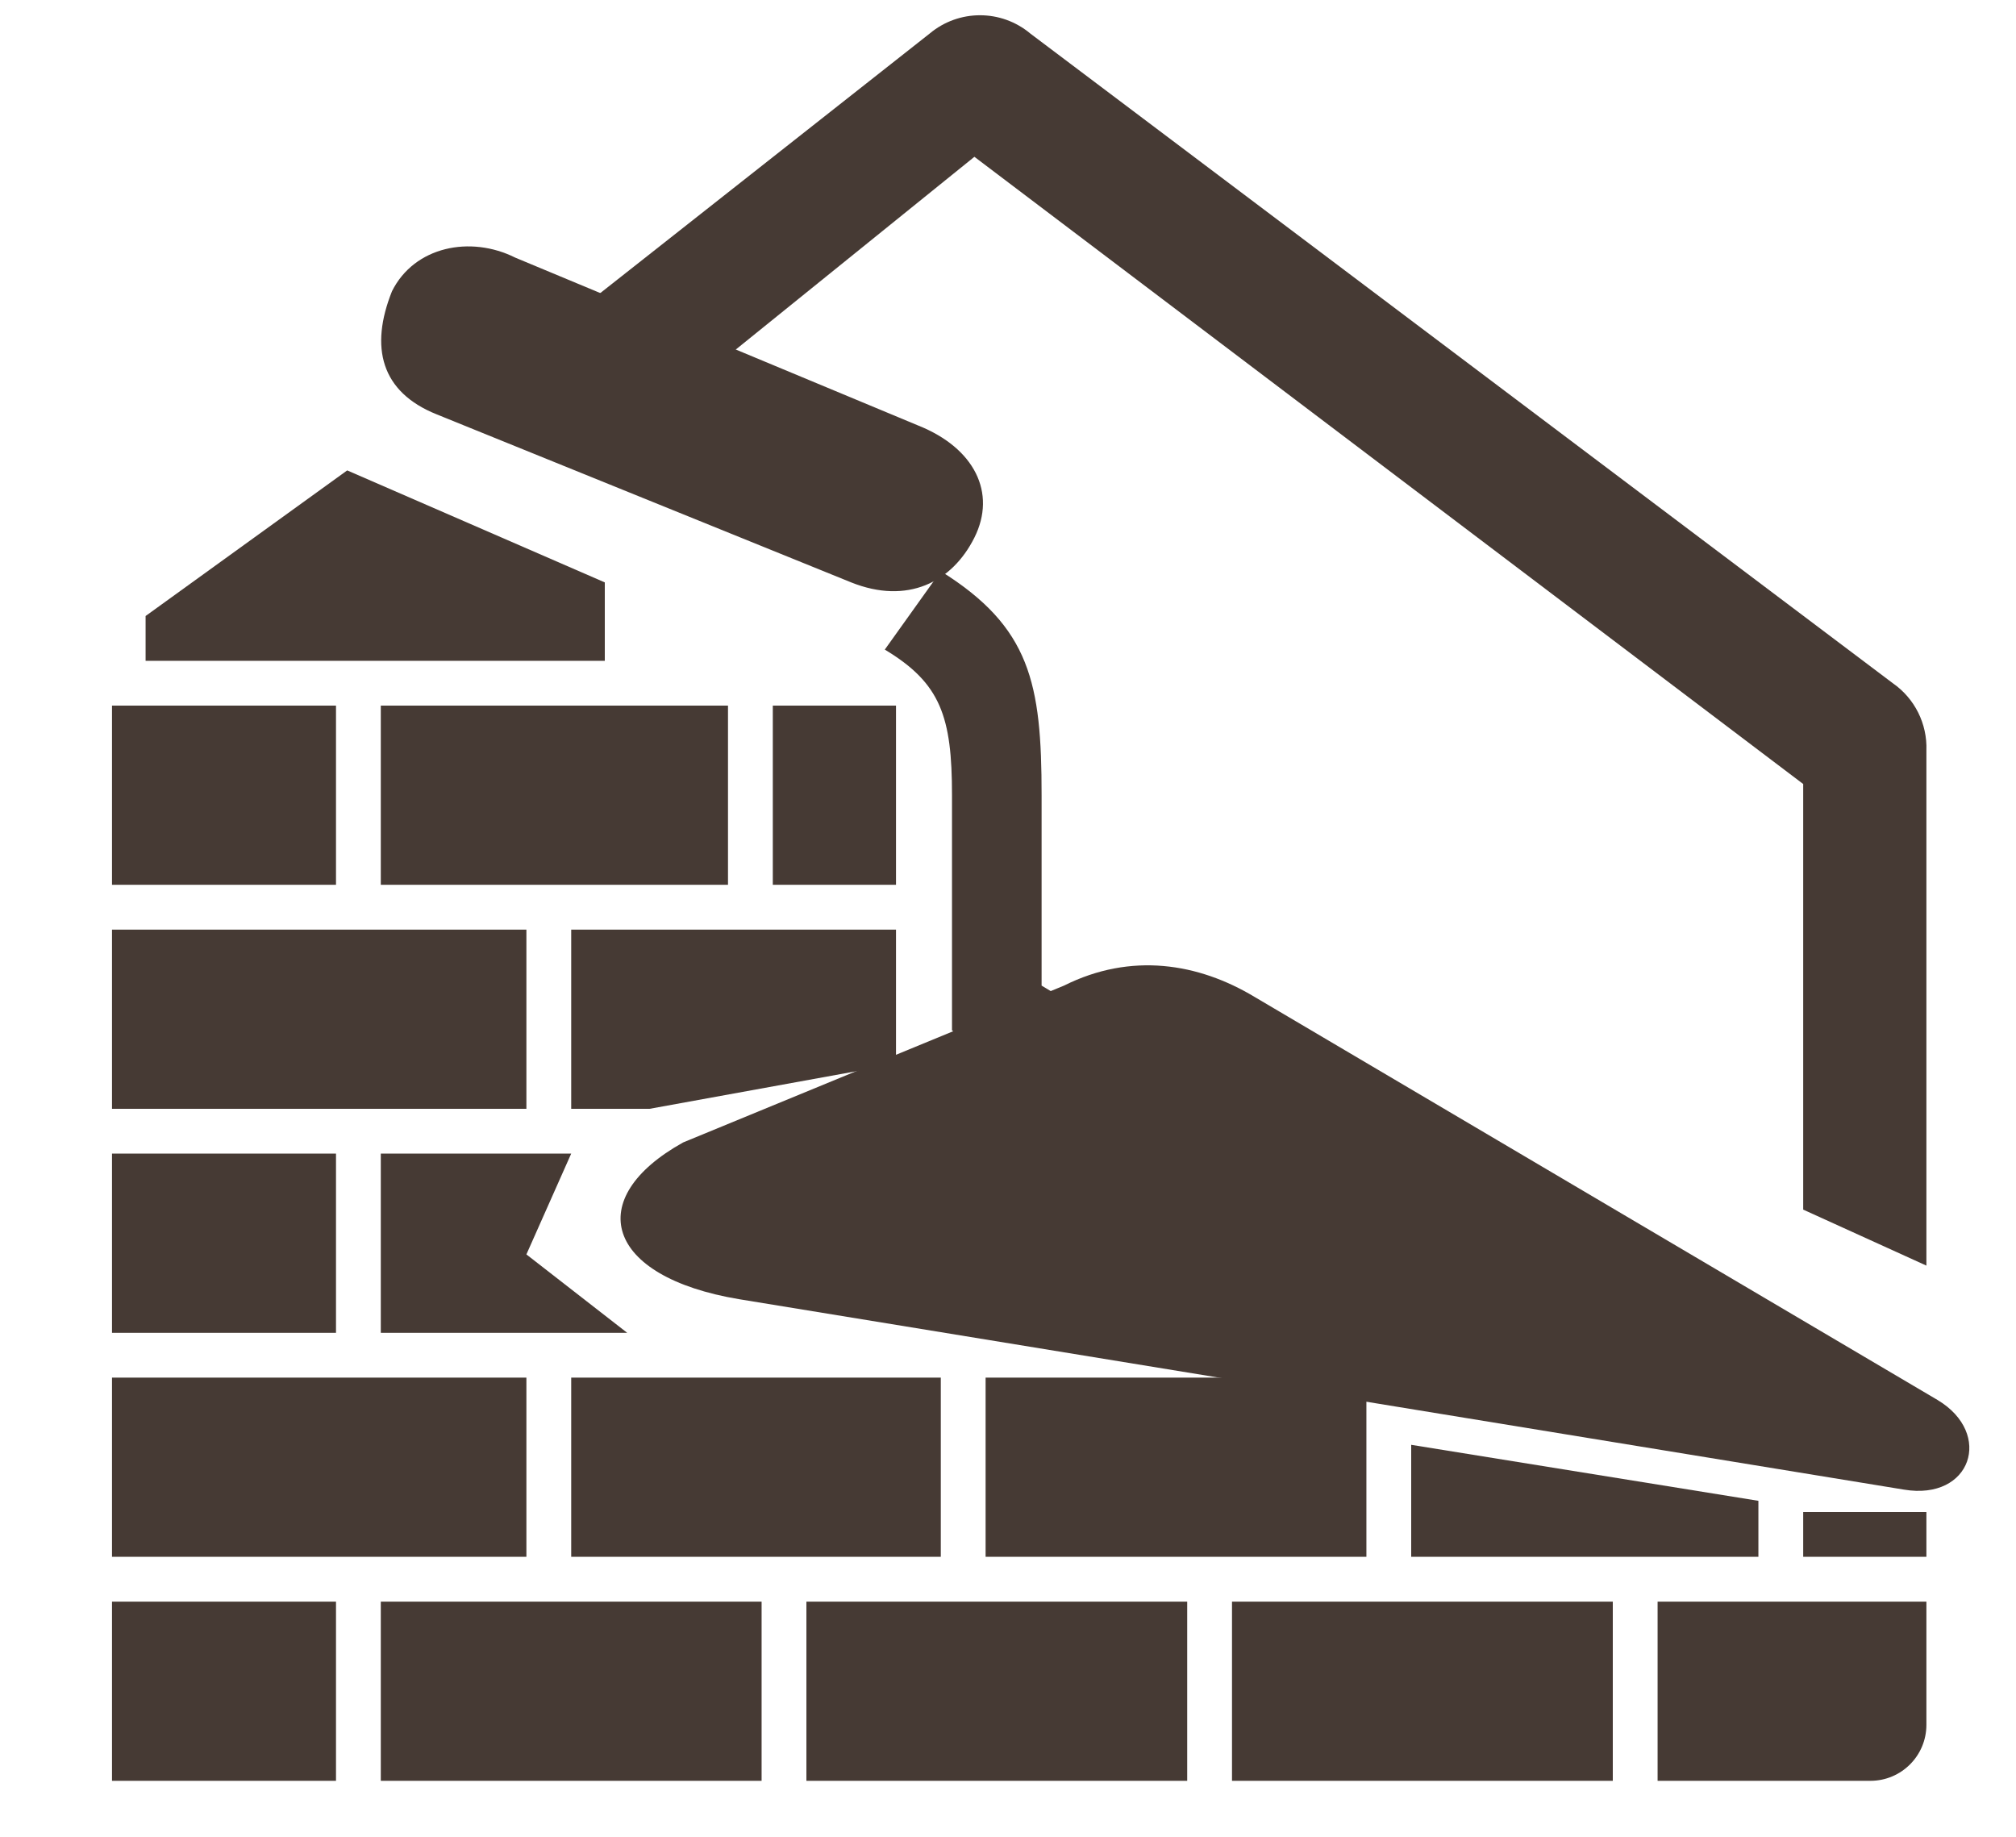
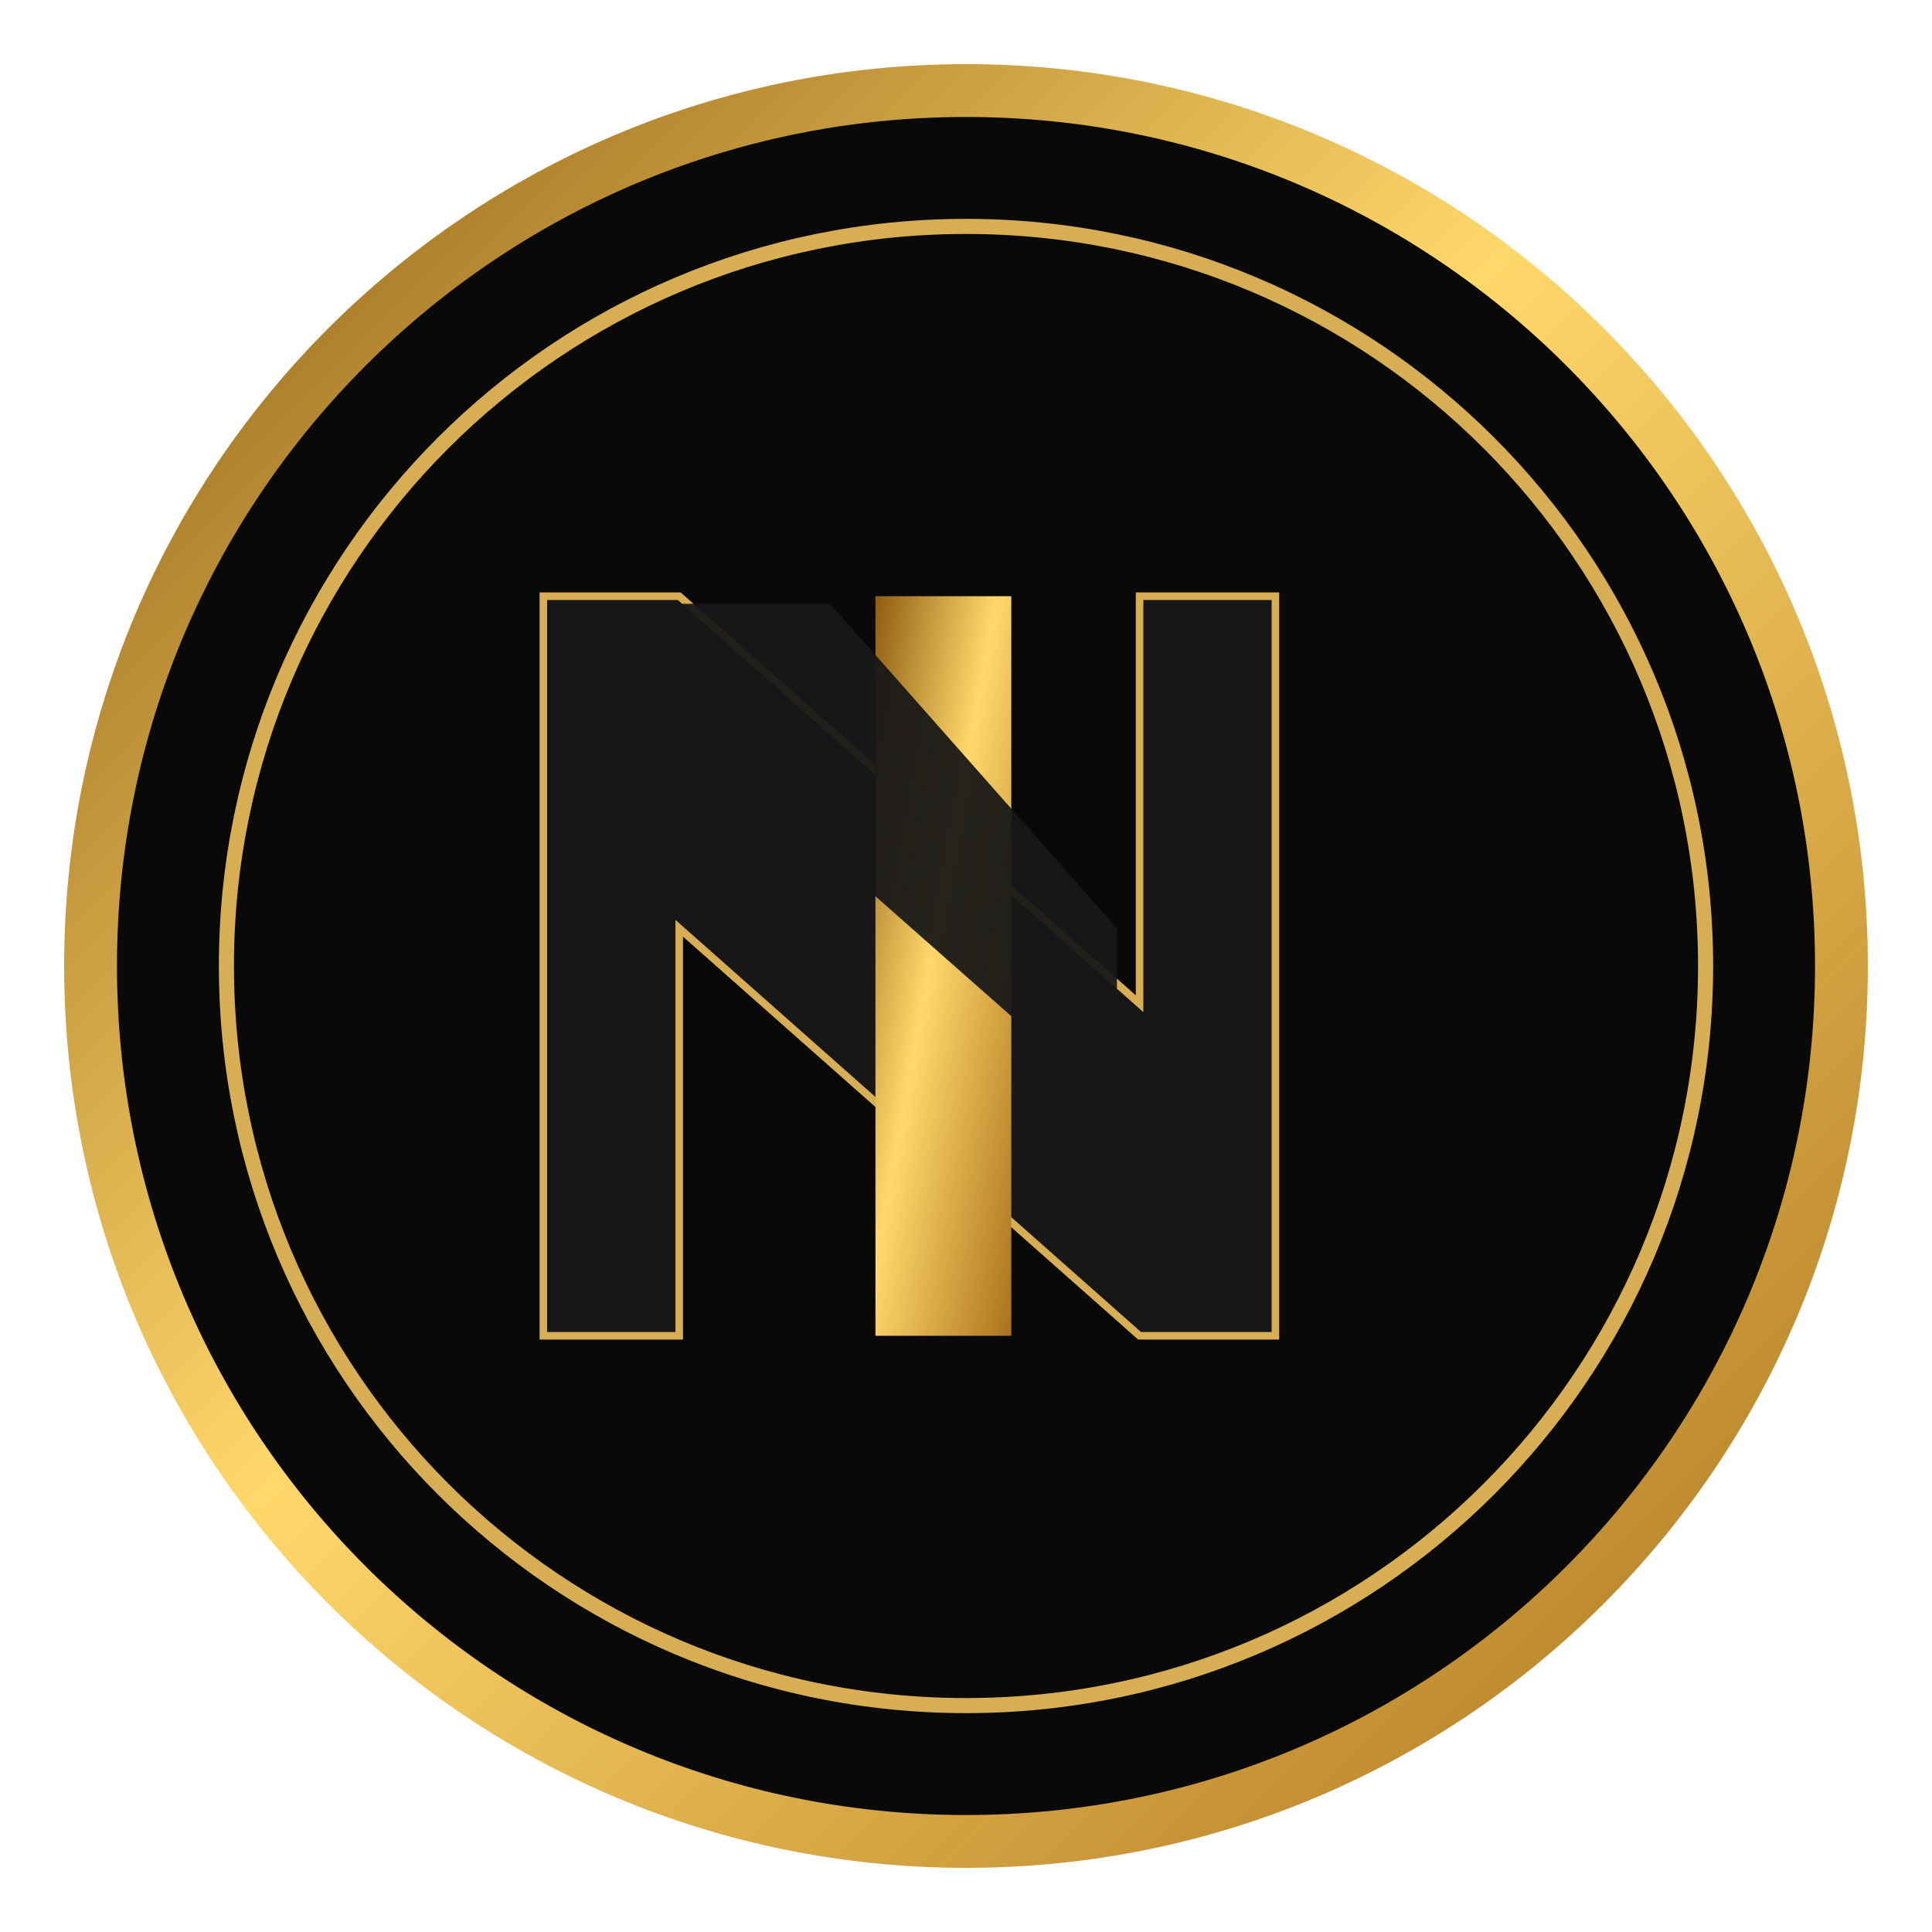
- <svg xmlns="http://www.w3.org/2000/svg" viewBox="0 0 180 164" fill="none">
-   <g fill="#463a34">
-     <path d="M50 29 83 3a7 7 0 0 1 9 0l77 58a7 7 0 0 1 3 6v46l-11-5V70L87 14 61 35Z" />
-     <path d="M13 55 31 42l23 10v7H13Z" />
-     <path d="M10 63h20v16H10zm24 0h31v16H34zm35 0h11v16H69zM10 83h37v16H10zm41 0h29v12l-22 4h-7zM10 103h20v16H10zm24 0h17l-4 9 9 7H34zM10 123h37v16H10zm41 0h33v16H51zm37 0h34v16H88zm38 6 31 5v5h-31zm35 6h11v4h-11zM10 143h20v16H10zm24 0h34v16H34zm38 0h34v16H72zm38 0h34v16h-34zm38 0h24v11a5 5 0 0 1-5 5h-19z" />
-     <path d="M35 26c2-4 7-5 11-3l36 15c5 2 7 6 5 10s-6 6-11 4L39 37c-5-2-6-6-4-11Z" />
-     <path d="M84 51c8 5 9 10 9 20v17l10 6-5 7-13-9V71c0-7-1-10-6-13Z" />
-     <path d="M61 102 95 88c6-3 12-2 17 1l61 36c5 3 3 9-3 8l-104-17c-12-2-14-9-5-14Z" />
-   </g>
+ <svg xmlns="http://www.w3.org/2000/svg" viewBox="0 0 256 256" role="img" aria-labelledby="title desc">
+   <defs>
+     <linearGradient id="gold" x1="0" y1="0" x2="1" y2="1">
+       <stop stop-color="#8e5c12" />
+       <stop offset=".45" stop-color="#ffd86a" />
+       <stop offset="1" stop-color="#aa721c" />
+     </linearGradient>
+   </defs>
+   <circle cx="128" cy="128" r="116" fill="#090909" stroke="url(#gold)" stroke-width="7" />
+   <circle cx="128" cy="128" r="98" fill="none" stroke="#d8ae55" stroke-width="2" />
+   <path d="M72 177V79h18l61 54V79h18v98h-18l-61-54v54H72Z" fill="#171717" stroke="#d8ae55" stroke-width="1" />
+   <path d="M116 79h18v98h-18z" fill="url(#gold)" />
+   <path d="M77 80h33l38 43v24l-51-45H77z" fill="#171717" opacity=".94" />
</svg>
